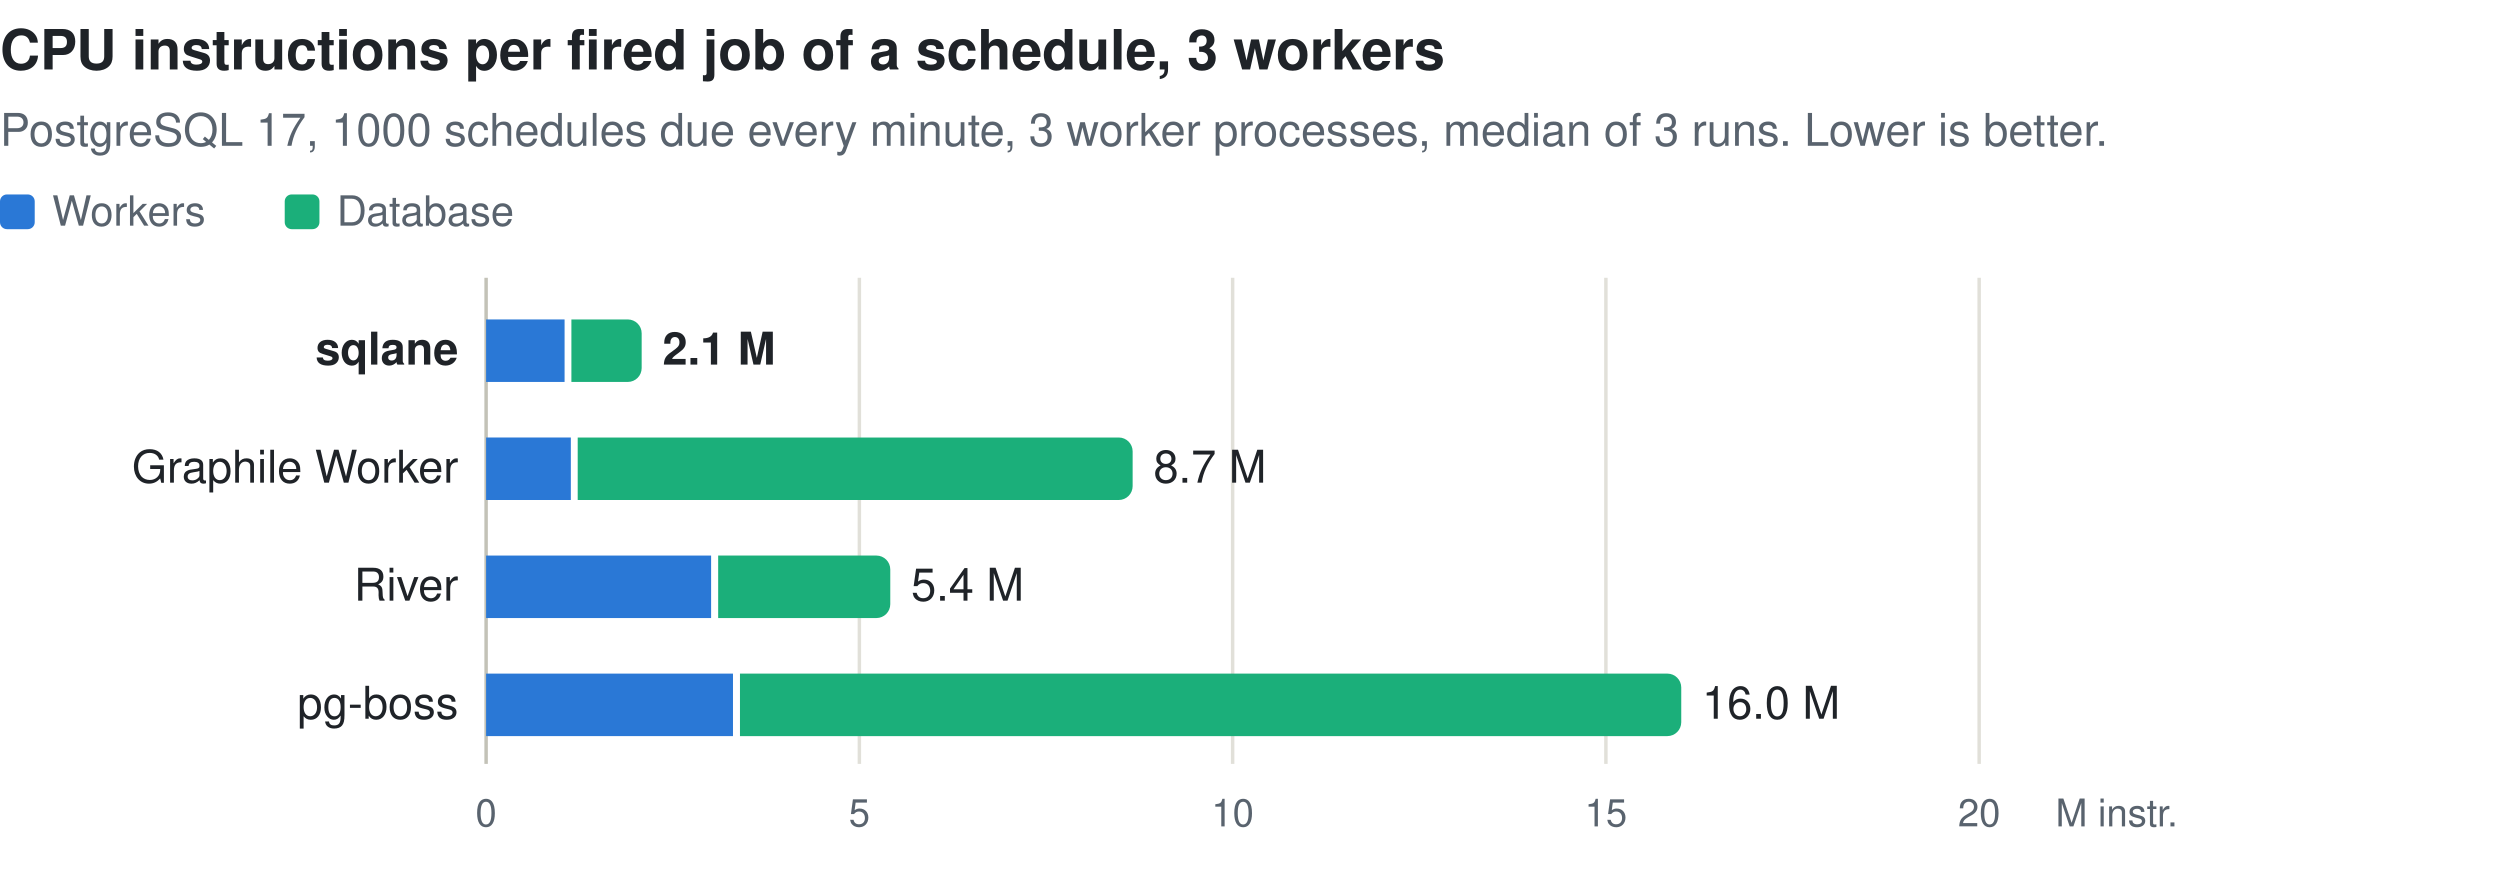
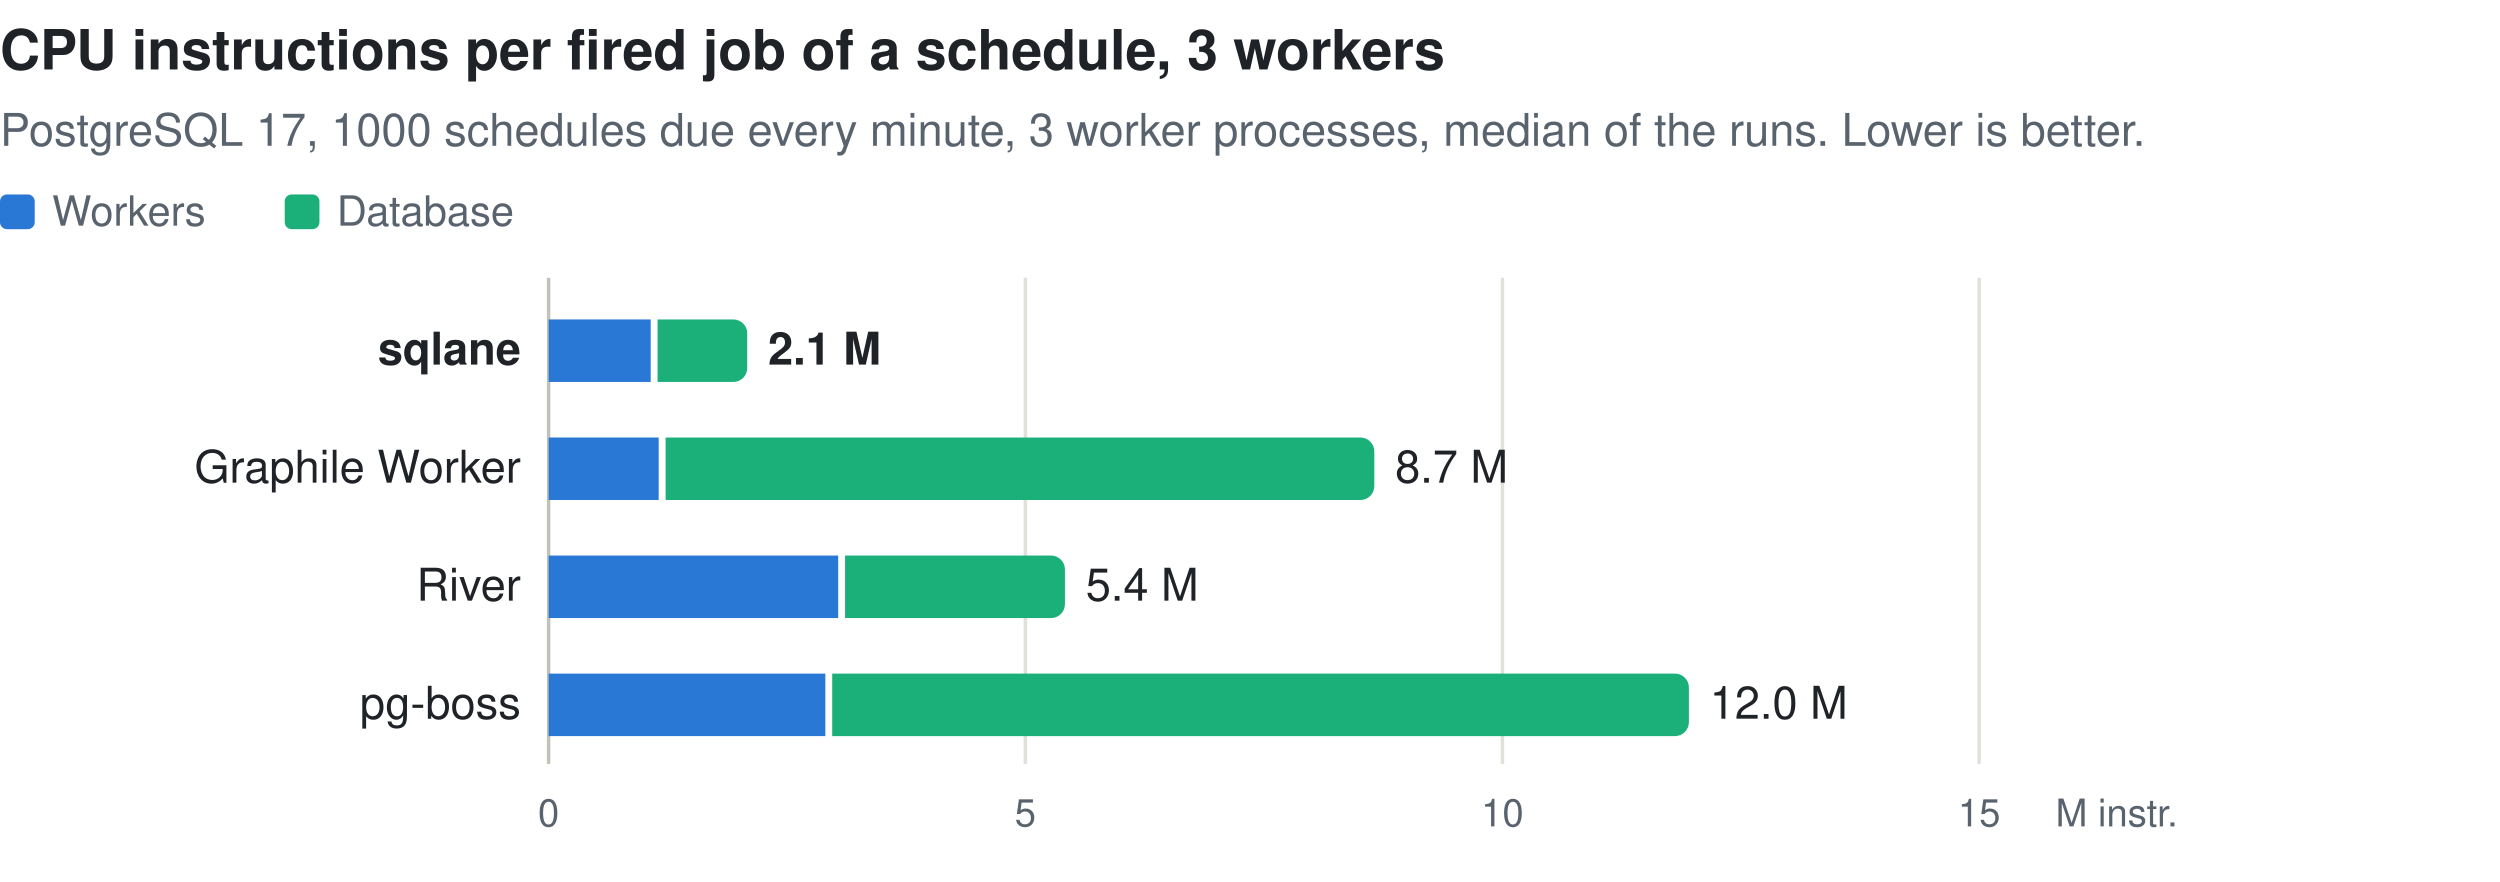
<svg xmlns="http://www.w3.org/2000/svg" width="720" height="254" viewBox="0 0 720 254" font-family="-apple-system, BlinkMacSystemFont, 'Segoe UI', Helvetica, Arial, sans-serif" role="img" aria-label="CPU instructions per fired job of a schedule, 3 workers">
  <text x="0" y="20" font-size="16" font-weight="600" fill="#1f2328">CPU instructions per fired job of a schedule, 3 workers</text>
-   <text x="0" y="42" font-size="13" fill="#59636e">PostgreSQL 17, 1000 schedules due every minute, 3 worker processes, median of 3 runs. Lower is better.</text>
+   <text x="0" y="42" font-size="13" fill="#59636e">PostgreSQL 17, 1000 schedules due every minute, 3 worker processes, median of the runs. Lower is better.</text>
  <rect x="0" y="56" width="10" height="10" rx="2" fill="#2a78d6" />
  <text x="15" y="65" font-size="12" fill="#59636e">Workers</text>
  <rect x="82" y="56" width="10" height="10" rx="2" fill="#1baf7a" />
  <text x="97" y="65" font-size="12" fill="#59636e">Database</text>
-   <line x1="140.0" y1="80" x2="140.0" y2="220" stroke="#c3c2b7" />
-   <text x="140.0" y="238" font-size="11" fill="#59636e" text-anchor="middle">0</text>
-   <line x1="247.5" y1="80" x2="247.5" y2="220" stroke="#e1e0d9" />
-   <text x="247.5" y="238" font-size="11" fill="#59636e" text-anchor="middle">5</text>
-   <line x1="355.0" y1="80" x2="355.0" y2="220" stroke="#e1e0d9" />
-   <text x="355.0" y="238" font-size="11" fill="#59636e" text-anchor="middle">10</text>
-   <line x1="462.5" y1="80" x2="462.5" y2="220" stroke="#e1e0d9" />
-   <text x="462.5" y="238" font-size="11" fill="#59636e" text-anchor="middle">15</text>
+   <line x1="158.0" y1="80" x2="158.0" y2="220" stroke="#c3c2b7" />
+   <text x="158.0" y="238" font-size="11" fill="#59636e" text-anchor="middle">0</text>
+   <line x1="295.3" y1="80" x2="295.3" y2="220" stroke="#e1e0d9" />
+   <text x="295.3" y="238" font-size="11" fill="#59636e" text-anchor="middle">5</text>
+   <line x1="432.7" y1="80" x2="432.7" y2="220" stroke="#e1e0d9" />
+   <text x="432.7" y="238" font-size="11" fill="#59636e" text-anchor="middle">10</text>
  <line x1="570.0" y1="80" x2="570.0" y2="220" stroke="#e1e0d9" />
-   <text x="570.0" y="238" font-size="11" fill="#59636e" text-anchor="middle">20</text>
+   <text x="570.0" y="238" font-size="11" fill="#59636e" text-anchor="middle">15</text>
  <text x="592" y="238" font-size="11" fill="#59636e">M instr.</text>
-   <text x="132" y="105" font-size="13" fill="#1f2328" text-anchor="end" font-weight="600">sqlane</text>
-   <rect x="140" y="92" width="22.6" height="18" fill="#2a78d6" />
-   <path d="M164.562,92H180.8A4,4 0 0 1 184.8,96V106A4,4 0 0 1 180.8,110H164.562Z" fill="#1baf7a" />
-   <text x="190.8" y="105" font-size="13" fill="#1f2328" font-weight="600">2.1 M</text>
-   <text x="132" y="139" font-size="13" fill="#1f2328" text-anchor="end">Graphile Worker</text>
-   <rect x="140" y="126" width="24.4" height="18" fill="#2a78d6" />
-   <path d="M166.378,126H322.2A4,4 0 0 1 326.2,130V140A4,4 0 0 1 322.2,144H166.378Z" fill="#1baf7a" />
-   <text x="332.2" y="139" font-size="13" fill="#1f2328">8.7 M</text>
-   <text x="132" y="173" font-size="13" fill="#1f2328" text-anchor="end">River</text>
-   <rect x="140" y="160" width="64.8" height="18" fill="#2a78d6" />
-   <path d="M206.832,160H252.4A4,4 0 0 1 256.4,164V174A4,4 0 0 1 252.4,178H206.832Z" fill="#1baf7a" />
-   <text x="262.4" y="173" font-size="13" fill="#1f2328">5.4 M</text>
-   <text x="132" y="207" font-size="13" fill="#1f2328" text-anchor="end">pg-boss</text>
-   <rect x="140" y="194" width="71.1" height="18" fill="#2a78d6" />
-   <path d="M213.111,194H480.2A4,4 0 0 1 484.2,198V208A4,4 0 0 1 480.2,212H213.111Z" fill="#1baf7a" />
-   <text x="490.2" y="207" font-size="13" fill="#1f2328">16.0 M</text>
+   <text x="150" y="105" font-size="13" fill="#1f2328" text-anchor="end" font-weight="600">sqlane</text>
+   <rect x="158" y="92" width="29.4" height="18" fill="#2a78d6" />
+   <path d="M189.378,92H211.2A4,4 0 0 1 215.2,96V106A4,4 0 0 1 211.2,110H189.378Z" fill="#1baf7a" />
+   <text x="221.2" y="105" font-size="13" fill="#1f2328" font-weight="600">2.1 M</text>
+   <text x="150" y="139" font-size="13" fill="#1f2328" text-anchor="end">Graphile Worker</text>
+   <rect x="158" y="126" width="31.7" height="18" fill="#2a78d6" />
+   <path d="M191.698,126H391.8A4,4 0 0 1 395.8,130V140A4,4 0 0 1 391.8,144H191.698Z" fill="#1baf7a" />
+   <text x="401.8" y="139" font-size="13" fill="#1f2328">8.7 M</text>
+   <text x="150" y="173" font-size="13" fill="#1f2328" text-anchor="end">River</text>
+   <rect x="158" y="160" width="83.4" height="18" fill="#2a78d6" />
+   <path d="M243.379,160H302.7A4,4 0 0 1 306.7,164V174A4,4 0 0 1 302.7,178H243.379Z" fill="#1baf7a" />
+   <text x="312.7" y="173" font-size="13" fill="#1f2328">5.4 M</text>
+   <text x="150" y="207" font-size="13" fill="#1f2328" text-anchor="end">pg-boss</text>
+   <rect x="158" y="194" width="79.7" height="18" fill="#2a78d6" />
+   <path d="M239.675,194H482.4A4,4 0 0 1 486.4,198V208A4,4 0 0 1 482.4,212H239.675Z" fill="#1baf7a" />
+   <text x="492.4" y="207" font-size="13" fill="#1f2328">12.0 M</text>
</svg>
